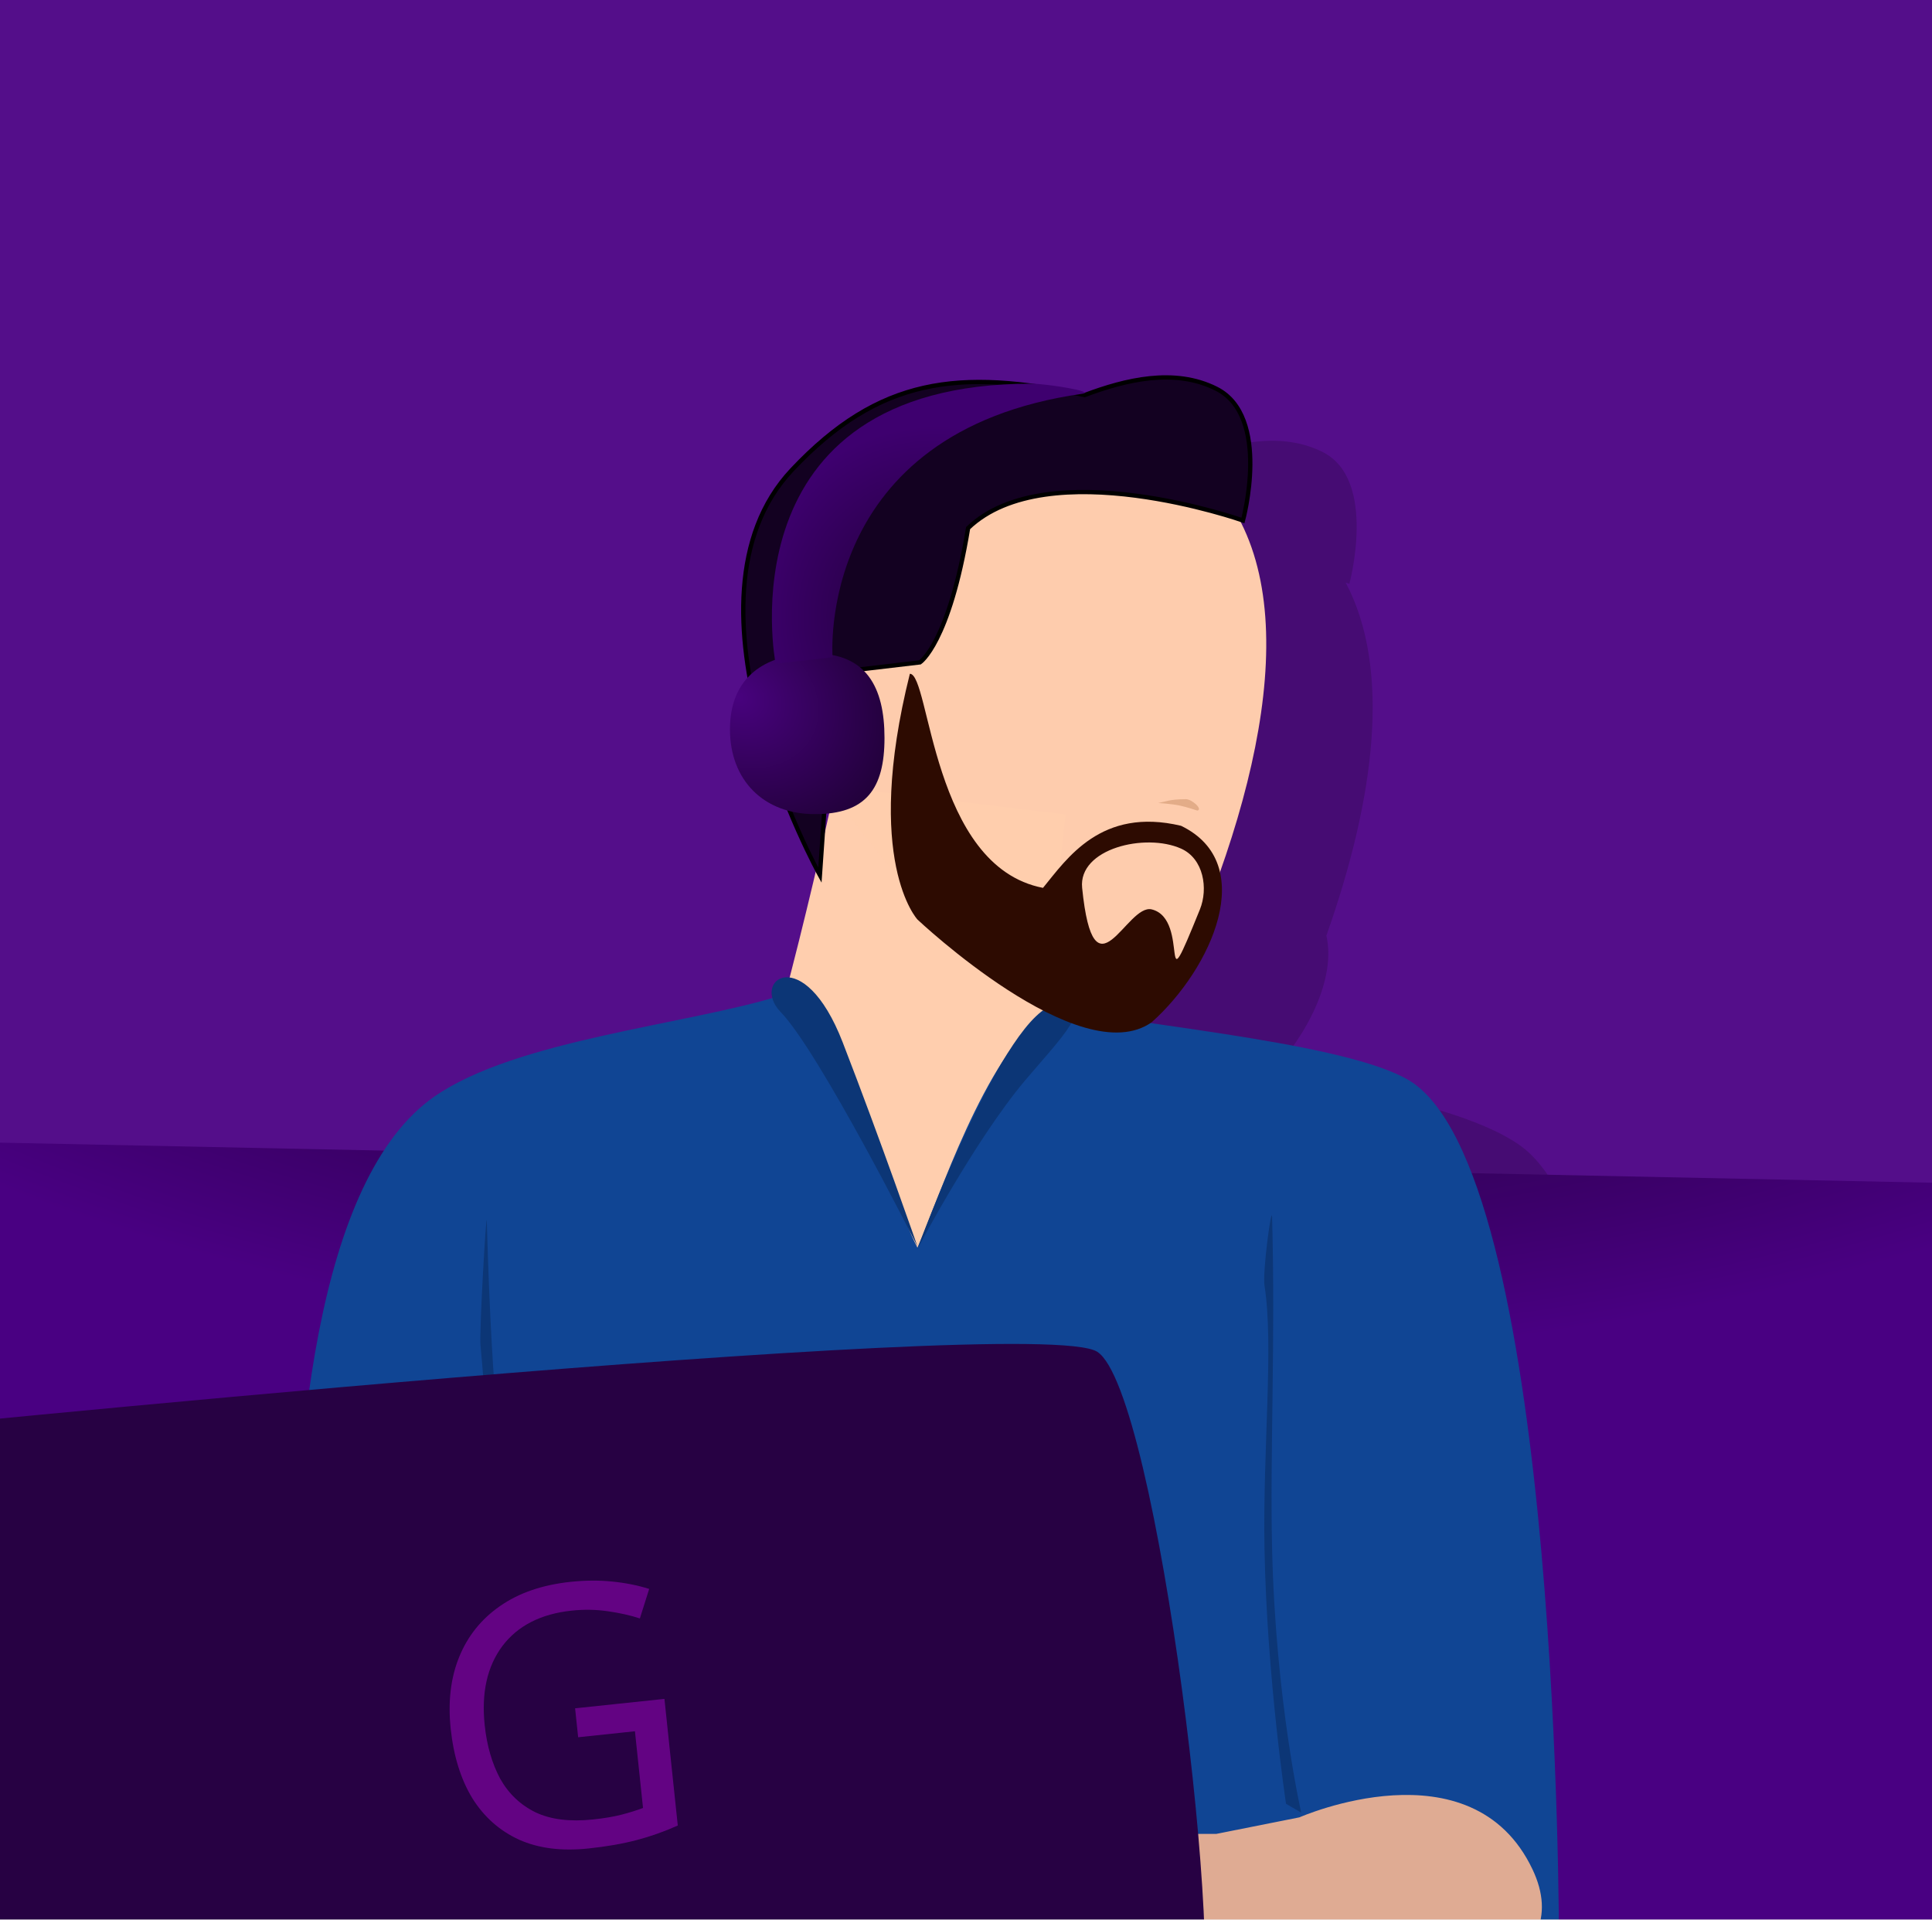
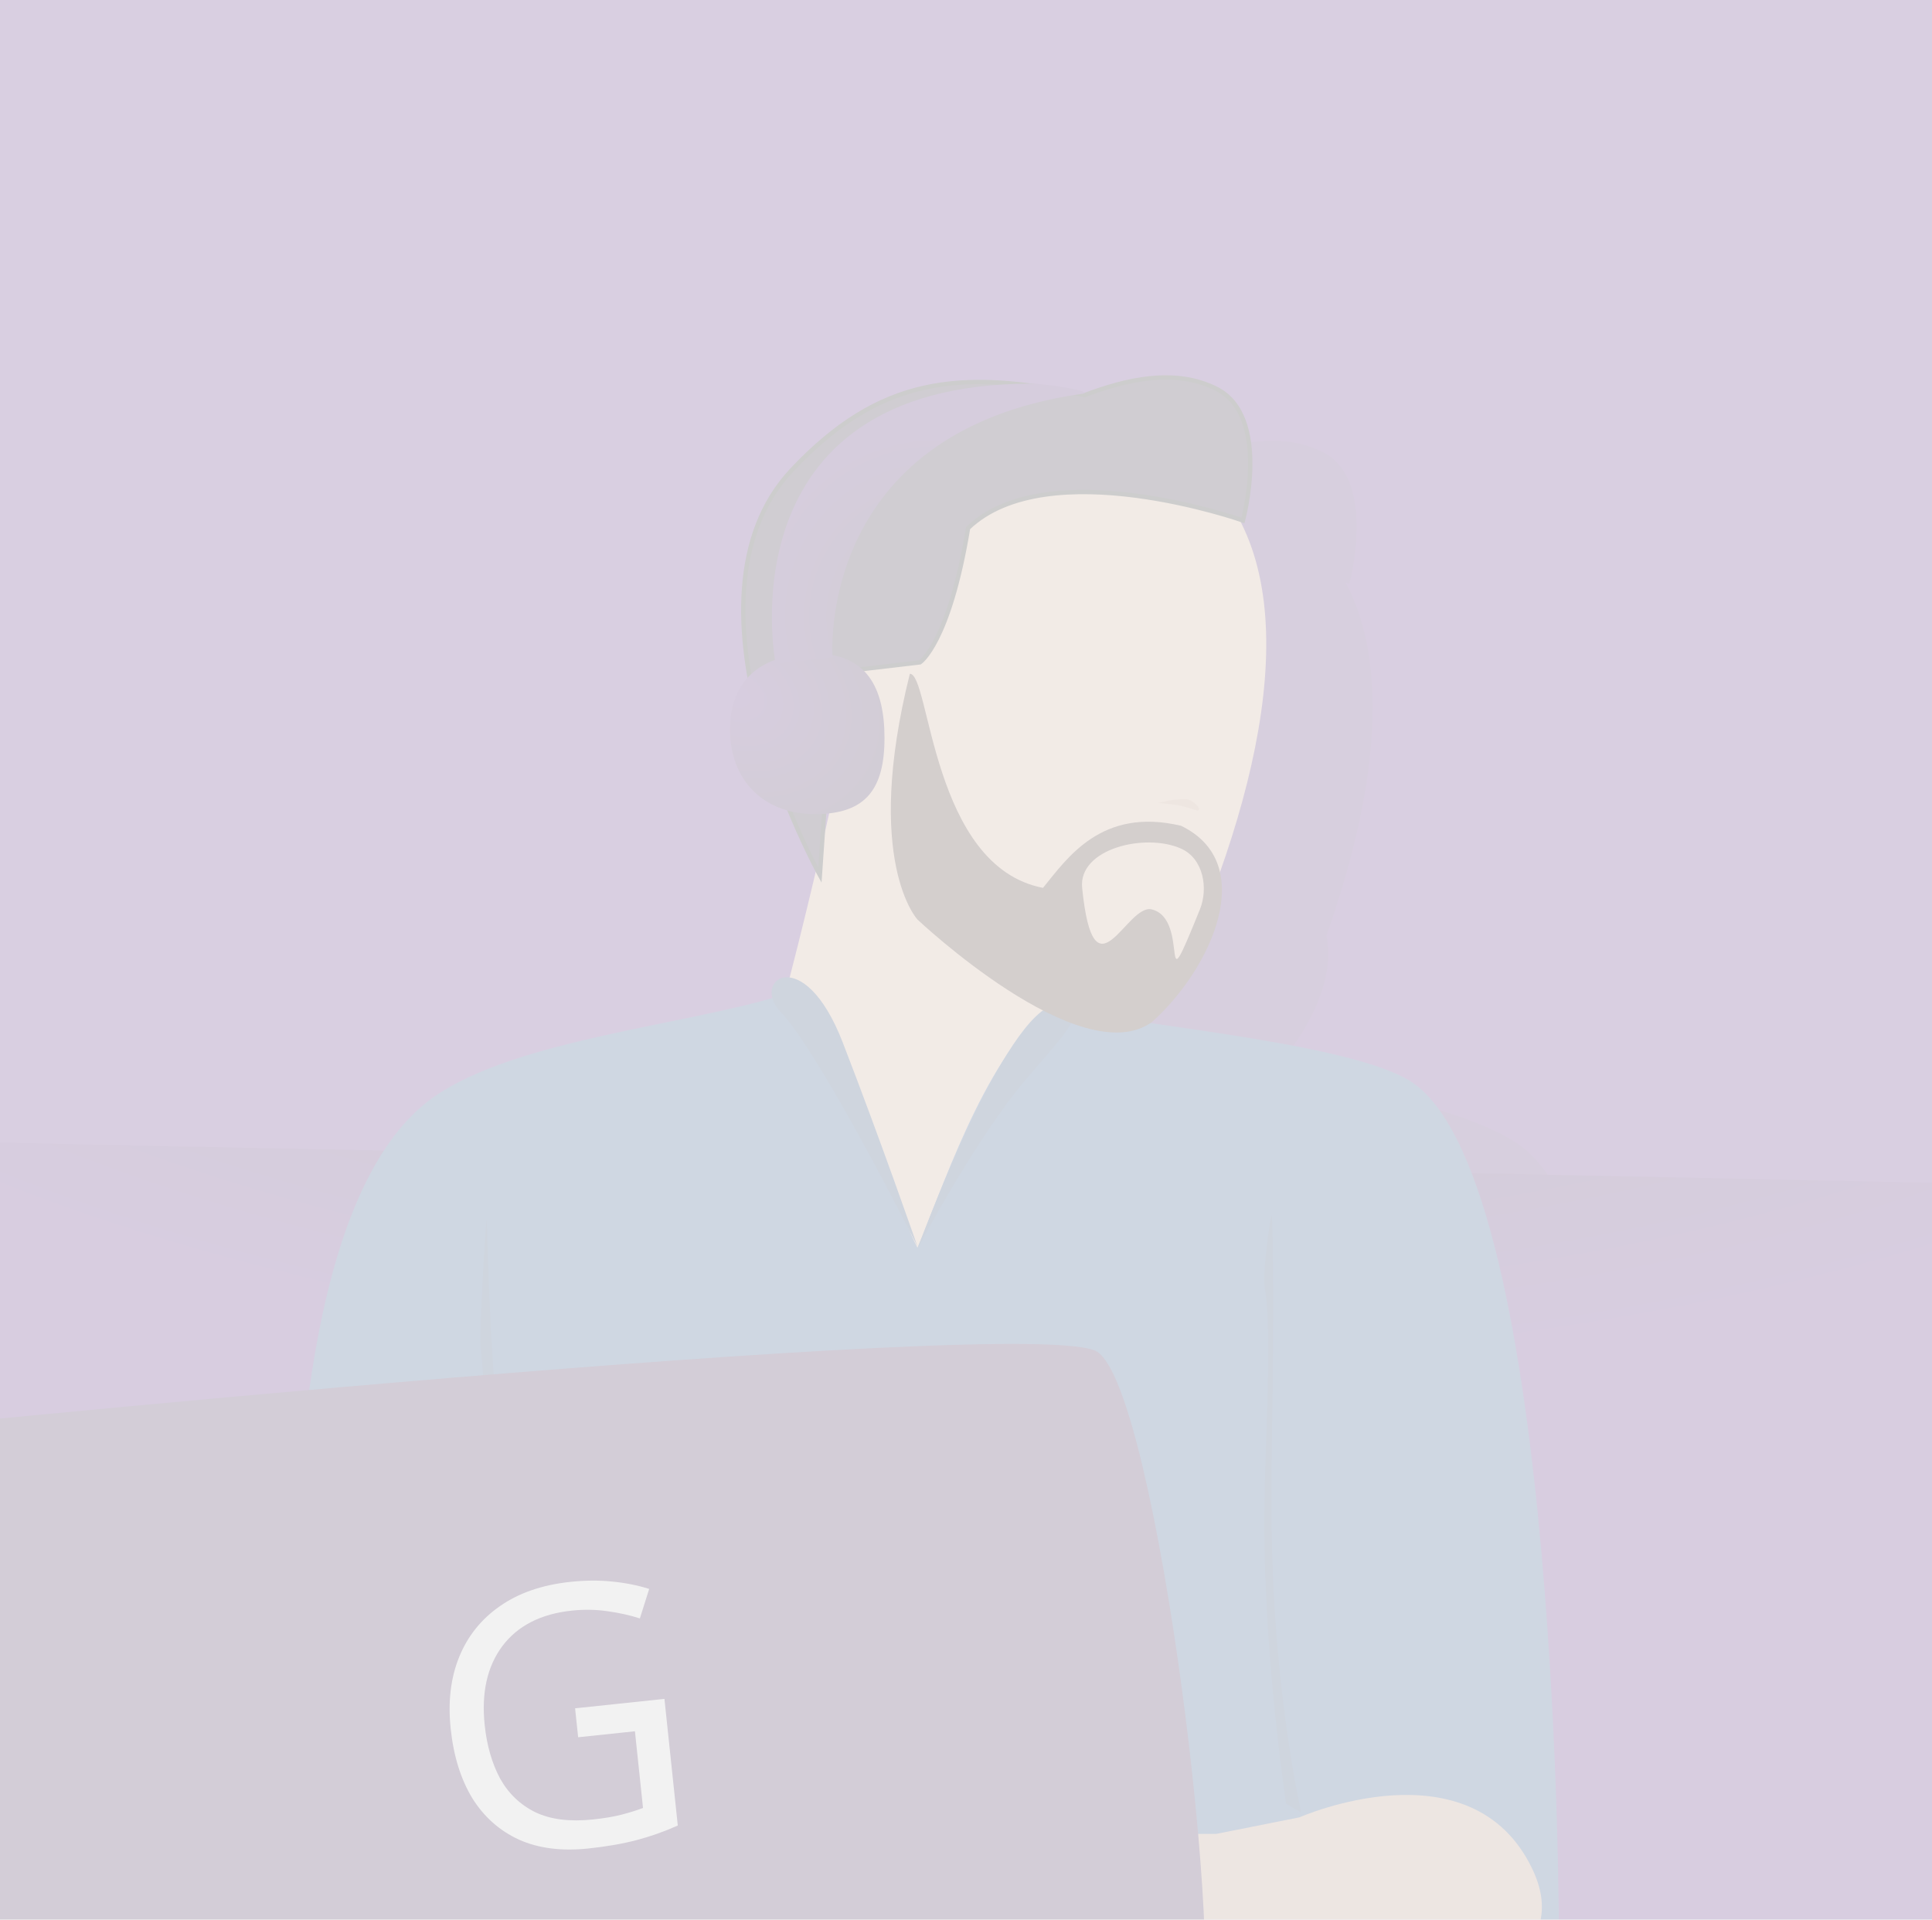
- <svg xmlns="http://www.w3.org/2000/svg" class="w-full h-full" width="450" height="447" viewBox="0 0 450 447" fill="none">
-   <mask id="mask0" mask-type="alpha" maskUnits="userSpaceOnUse" x="0" y="0" width="450" height="447">
-     <rect width="450" height="447" fill="#540E8A" />
+ <svg xmlns="http://www.w3.org/2000/svg" fill="none" height="447" viewBox="0 0 450 447" width="450">
+   <radialGradient id="a" cx="0" cy="0" gradientTransform="matrix(-3.456607 279.2426 -662.0593 -8.195306 230.192 160.49)" gradientUnits="userSpaceOnUse" r="1">
+     <stop offset=".318" stop-color="#2b014b" />
+     <stop offset=".546" stop-color="#490082" />
+   </radialGradient>
+   <radialGradient id="b" cx="0" cy="0" gradientTransform="matrix(34.51727 18.88122 -15.00812 27.43676 171.794 162.216)" gradientUnits="userSpaceOnUse" r="1">
+     <stop offset="0" stop-color="#48027e" />
+     <stop offset="1" stop-color="#210139" />
+   </radialGradient>
+   <radialGradient id="c" cx="0" cy="0" gradientTransform="matrix(-23.89654 -38.05746 37.47268 -23.52936 218.702 143.924)" gradientUnits="userSpaceOnUse" r="1">
+     <stop offset="0" stop-color="#1d0033" />
+     <stop offset="1" stop-color="#3e006f" />
+   </radialGradient>
+   <mask id="d" height="447" maskUnits="userSpaceOnUse" width="450" x="0" y="0">
+     <path d="m0 0h450v447h-450z" fill="#540e8a" />
  </mask>
-   <g mask="url(#mask0)">
-     <rect width="450" height="447" fill="#540E8A" />
-     <path fill-rule="evenodd" clip-rule="evenodd" d="M194.807 184.577C194.807 179.182 196.426 175.052 199.306 172.149C196.355 155.055 197.346 136.801 209.258 124.158C225.615 106.797 240.876 102.093 261.444 104.151C262.613 104.115 263.806 104.096 265.023 104.096C268.479 104.096 280.244 105.97 276.822 106.457C276.659 106.48 276.497 106.503 276.334 106.527C276.691 106.601 277.049 106.676 277.408 106.752C286.849 103.212 298.289 100.348 308.095 105.276C320.902 111.713 314.291 135.958 314.291 135.958C314.291 135.958 313.995 135.854 313.441 135.672C324.055 155.76 320.319 185.726 308.938 217.882C311.241 227.947 304.41 241.233 295.732 250.206C321.053 254.02 344.195 259.543 354.26 266.895C359.016 270.368 363.098 276.78 366.604 285.238H112.441C116.225 278.741 120.685 273.497 125.922 269.845C138.595 261.007 152.212 257.684 169.275 253.521C177.883 251.421 187.368 249.107 198.052 245.762C201.727 237.793 204.047 236.376 210.982 233.417C212.438 227.572 213.781 221.985 214.944 217.044C213.748 214.744 211.366 209.971 208.754 203.649C200.179 201.484 194.807 194.403 194.807 184.577Z" fill="#460C73" />
-     <rect x="-32.477" y="265.42" width="492.369" height="207.693" transform="rotate(1.1882 -32.4766 265.42)" fill="url(#paint0_radial)" />
-     <path d="M194.524 183.161L248.22 189.651L236.418 294.383C236.418 294.383 158.342 297.882 170.325 271.371C180.059 249.835 194.524 183.161 194.524 183.161Z" fill="#FFCEAE" />
-     <path d="M181.825 231.839C159.993 238.673 120.205 242.091 101.139 255.388C46.568 293.445 76.357 504.384 76.357 504.384L363.102 451.576C363.102 451.576 363.404 277.22 329.477 252.438C317.014 243.334 269.445 239.214 244.074 234.494C228.733 247.475 218.997 278.452 213.687 290.548C206.016 275.797 201.591 243.935 181.825 231.839Z" fill="#104594" />
-     <path d="M246.14 233.905C234.044 235.085 213.688 290.844 213.688 290.844C213.688 290.844 227.037 265.505 238.764 251.606C246.73 242.165 256.126 232.931 246.14 233.905Z" fill="#0C3676" />
-     <path d="M196.288 242.755C205.186 265.721 213.693 290.253 213.693 290.253C213.693 290.253 190.917 245.067 181.83 235.675C174.694 228.299 187.143 219.153 196.288 242.755Z" fill="#0C3676" />
-     <path d="M193.195 104.544C209.121 86.253 255.432 87.138 279.919 109.56C304.406 131.981 296.145 178.299 275.199 225.502C254.252 272.705 193.188 183.61 193.188 183.61C193.188 183.61 164.293 137.736 193.195 104.544Z" fill="#FFCEAE" fill-opacity="0.99" />
-     <path d="M194.213 156.61L190.972 203.812C190.972 203.812 155.57 140.088 184.477 109.407C204.793 87.843 223.42 85.805 252.627 92.001C262.067 88.46 273.507 85.597 283.313 90.525C296.121 96.962 289.509 121.207 289.509 121.207C289.509 121.207 244.074 105.191 225.49 122.977C221.065 149.824 214.28 154.249 214.28 154.249L194.213 156.61Z" fill="#130121" stroke="black" />
-     <path d="M206.016 171.839C206.016 183.734 201.684 189.593 189.79 189.593C177.895 189.593 170.023 181.721 170.023 169.827C170.023 157.932 177.895 152.185 189.79 152.185C201.684 152.185 206.016 159.945 206.016 171.839Z" fill="url(#paint1_radial)" />
-     <path d="M240.24 89.346C243.696 89.346 255.462 91.219 252.04 91.706C189.79 100.557 193.921 153.07 193.921 153.07L180.646 154.545C180.646 154.545 167.959 89.346 240.24 89.346Z" fill="url(#paint2_radial)" />
-     <path fill-rule="evenodd" clip-rule="evenodd" d="M211.924 156.905C216.648 156.905 216.944 201.748 242.934 206.762C248.507 199.978 256.472 187.882 275.091 192.306C293.35 201.158 282.139 225.645 268.277 238.036C251.568 249.902 213.699 214.139 213.699 214.139C213.699 214.139 201.005 200.568 211.924 156.905ZM268.277 211.779C277.507 214.086 269.453 236.56 279.484 211.779C281.443 206.938 280.369 199.978 275.091 197.618C266.77 193.897 251.126 197.618 252.051 206.762C254.771 233.635 262.377 210.304 268.277 211.779Z" fill="#2D0B01" />
-     <path d="M276.233 186.111C272.397 186.111 271.512 186.701 269.742 186.996C269.742 186.996 272.826 187.186 274.758 187.586C276.4 187.927 278.888 188.767 278.888 188.767C280.237 188.467 277.615 186.111 276.233 186.111Z" fill="#E3AC88" />
-     <path d="M111.912 313.264C111.608 310.053 113.295 281.128 113.385 284.352C114.655 330.08 117.221 341.586 117.221 341.586L113.385 345.126C113.385 345.126 113.976 335.096 111.912 313.264Z" fill="#0C3676" />
-     <path d="M356.943 435.311C342.783 405.514 302.66 423.215 302.66 423.215L283.312 427.065H230.504L236.109 476.923C236.109 476.923 378.344 480.34 356.943 435.311Z" fill="#DFAB93" />
-     <path d="M-33.832 333.685C-33.832 333.685 241.421 305.658 255.582 314.804C269.743 323.949 286.264 462.903 278.888 472.344C271.513 481.784 -3.445 490.34 -3.445 490.34L-33.832 333.685Z" fill="#270143" />
-     <g style="mix-blend-mode:soft-light">
-       <path d="M133.95 397.823L154.761 395.629L157.87 425.118C154.725 426.529 151.522 427.661 148.261 428.516C145.001 429.371 141.264 430.021 137.051 430.465C130.816 431.123 125.434 430.441 120.905 428.419C116.369 426.342 112.735 423.119 110.003 418.75C107.32 414.319 105.645 408.929 104.975 402.582C104.312 396.291 104.973 390.712 106.959 385.846C108.945 380.979 112.107 377.039 116.447 374.026C120.837 370.951 126.317 369.066 132.889 368.373C136.259 368.018 139.466 367.992 142.508 368.296C145.606 368.594 148.506 369.169 151.209 370.02L149.037 376.894C146.802 376.164 144.301 375.604 141.533 375.214C138.822 374.819 136.034 374.772 133.17 375.074C125.98 375.832 120.591 378.587 117.003 383.338C113.471 388.084 112.102 394.22 112.895 401.747C113.399 406.521 114.604 410.682 116.512 414.23C118.47 417.715 121.215 420.322 124.748 422.051C128.275 423.723 132.735 424.275 138.128 423.707C140.768 423.428 143 423.051 144.824 422.575C146.648 422.098 148.297 421.584 149.772 421.031L147.889 403.169L134.661 404.563L133.95 397.823Z" fill="white" />
-     </g>
-     <path d="M294.528 299.399C294.026 296.213 296.208 280.243 296.297 283.468C297.093 312.146 295.782 338.793 296.297 360.763C297.127 396.201 303.083 422.127 303.083 422.127L299.542 420.062C299.542 420.062 295.08 390.531 294.527 360.763C294.093 337.362 296.739 313.423 294.528 299.399Z" fill="#0C3676" />
+   <g mask="url(#d)">
+     <path d="m0 0h450v447h-450z" fill="#540e8a" />
+     <path clip-rule="evenodd" d="m194.807 184.577c0-5.395 1.619-9.525 4.499-12.428-2.951-17.094-1.96-35.348 9.952-47.991 16.357-17.361 31.618-22.065 52.186-20.007 1.169-.036 2.362-.055 3.579-.055 3.456 0 15.221 1.874 11.799 2.361-.163.023-.325.046-.488.07.357.074.715.149 1.074.225 9.441-3.54 20.881-6.404 30.687-1.476 12.807 6.437 6.196 30.682 6.196 30.682s-.296-.104-.85-.286c10.614 20.088 6.878 50.054-4.503 82.21 2.303 10.065-4.528 23.351-13.206 32.324 25.321 3.814 48.463 9.337 58.528 16.689 4.756 3.473 8.838 9.885 12.344 18.343h-254.163c3.784-6.497 8.244-11.741 13.481-15.393 12.673-8.838 26.29-12.161 43.353-16.324 8.608-2.1 18.093-4.414 28.777-7.759 3.675-7.969 5.995-9.386 12.93-12.345 1.456-5.845 2.799-11.432 3.962-16.373-1.196-2.3-3.578-7.073-6.19-13.395-8.575-2.165-13.947-9.246-13.947-19.072z" fill="#460c73" fill-rule="evenodd" />
+     <path d="m-32.477 265.42h492.369v207.693h-492.369z" fill="url(#a)" transform="matrix(.999785 .02073652 -.02073652 .999785 5.496903 .730523)" />
+     <path d="m194.524 183.161 53.696 6.49-11.802 104.732s-78.076 3.499-66.093-23.012c9.734-21.536 24.199-88.21 24.199-88.21z" fill="#ffceae" />
+     <path d="m181.825 231.839c-21.832 6.834-61.62 10.252-80.686 23.549-54.571 38.057-24.782 248.996-24.782 248.996l286.745-52.808s.302-174.356-33.625-199.138c-12.463-9.104-60.032-13.224-85.403-17.944-15.341 12.981-25.077 43.958-30.387 56.054-7.671-14.751-12.096-46.613-31.862-58.709z" fill="#104594" />
+     <path d="m246.14 233.905c-12.096 1.18-32.452 56.939-32.452 56.939s13.349-25.339 25.076-39.238c7.966-9.441 17.362-18.675 7.376-17.701z" fill="#0c3676" />
+     <path d="m196.288 242.755c8.898 22.966 17.405 47.498 17.405 47.498s-22.776-45.186-31.863-54.578c-7.136-7.376 5.313-16.522 14.458 7.08z" fill="#0c3676" />
+     <path d="m193.195 104.544c15.926-18.291 62.237-17.406 86.724 5.016 24.487 22.421 16.226 68.739-4.72 115.942-20.947 47.203-82.011-41.892-82.011-41.892s-28.895-45.874.007-79.066z" fill="#ffceae" fill-opacity=".99" />
+     <path d="m194.213 156.61-3.241 47.202s-35.402-63.724-6.495-94.405c20.316-21.564 38.943-23.602 68.15-17.406 9.44-3.54 20.88-6.404 30.686-1.476 12.808 6.437 6.196 30.682 6.196 30.682s-45.435-16.016-64.019 1.77c-4.425 26.847-11.21 31.272-11.21 31.272z" fill="#130121" stroke="#000" />
+     <path d="m206.016 171.839c0 11.895-4.332 17.754-16.226 17.754-11.895 0-19.767-7.872-19.767-19.766 0-11.895 7.872-17.642 19.767-17.642 11.894 0 16.226 7.76 16.226 19.654z" fill="url(#b)" />
+     <path d="m240.24 89.346c3.456 0 15.222 1.874 11.8 2.36-62.25 8.851-58.119 61.364-58.119 61.364l-13.275 1.475s-12.687-65.199 59.594-65.199z" fill="url(#c)" />
+     <path clip-rule="evenodd" d="m211.924 156.905c4.724 0 5.02 44.843 31.01 49.857 5.573-6.784 13.538-18.88 32.157-14.456 18.259 8.852 7.048 33.339-6.814 45.73-16.709 11.866-54.578-23.897-54.578-23.897s-12.694-13.571-1.775-57.234zm56.353 54.874c9.23 2.307 1.176 24.781 11.207 0 1.959-4.841.885-11.801-4.393-14.161-8.321-3.721-23.965 0-23.04 9.144 2.72 26.873 10.326 3.542 16.226 5.017z" fill="#2d0b01" fill-rule="evenodd" />
+     <path d="m276.233 186.111c-3.836 0-4.721.59-6.491.885 0 0 3.084.19 5.016.59 1.642.341 4.13 1.181 4.13 1.181 1.349-.3-1.273-2.656-2.655-2.656z" fill="#e3ac88" />
+     <path d="m111.912 313.264c-.304-3.211 1.383-32.136 1.473-28.912 1.27 45.728 3.836 57.234 3.836 57.234l-3.836 3.54s.591-10.03-1.473-31.862z" fill="#0c3676" />
+     <path d="m356.943 435.311c-14.16-29.797-54.283-12.096-54.283-12.096l-19.348 3.85h-52.808l5.605 49.858s142.235 3.417 120.834-41.612z" fill="#dfab93" />
+     <path d="m-33.832 333.685s275.253-28.027 289.414-18.881c14.161 9.145 30.682 148.099 23.306 157.54-7.375 9.44-282.333 17.996-282.333 17.996z" fill="#270143" />
+     <path d="m133.95 397.823 20.811-2.194 3.109 29.489c-3.145 1.411-6.348 2.543-9.609 3.398-3.26.855-6.997 1.505-11.21 1.949-6.235.658-11.617-.024-16.146-2.046-4.536-2.077-8.17-5.3-10.902-9.669-2.683-4.431-4.358-9.821-5.028-16.168-.663-6.291-.002-11.87 1.984-16.736 1.986-4.867 5.148-8.807 9.488-11.82 4.39-3.075 9.87-4.96 16.442-5.653 3.37-.355 6.577-.381 9.619-.077 3.098.298 5.998.873 8.701 1.724l-2.172 6.874c-2.235-.73-4.736-1.29-7.504-1.68-2.711-.395-5.499-.442-8.363-.14-7.19.758-12.579 3.513-16.167 8.264-3.532 4.746-4.901 10.882-4.108 18.409.504 4.774 1.709 8.935 3.617 12.483 1.958 3.485 4.703 6.092 8.236 7.821 3.527 1.672 7.987 2.224 13.38 1.656 2.64-.279 4.872-.656 6.696-1.132 1.824-.477 3.473-.991 4.948-1.544l-1.883-17.862-13.228 1.394z" fill="#fff" />
+     <path d="m294.528 299.399c-.502-3.186 1.68-19.156 1.769-15.931.796 28.678-.515 55.325 0 77.295.83 35.438 6.786 61.364 6.786 61.364l-3.541-2.065s-4.462-29.531-5.015-59.299c-.434-23.401 2.212-47.34.001-61.364z" fill="#0c3676" />
  </g>
-   <defs>
-     <radialGradient id="paint0_radial" cx="0" cy="0" r="1" gradientUnits="userSpaceOnUse" gradientTransform="translate(230.192 160.49) rotate(90.7092) scale(279.264 662.11)">
-       <stop offset="0.318" stop-color="#2B014B" />
-       <stop offset="0.546" stop-color="#490082" />
-     </radialGradient>
-     <radialGradient id="paint1_radial" cx="0" cy="0" r="1" gradientUnits="userSpaceOnUse" gradientTransform="translate(171.794 162.216) rotate(28.679) scale(39.3439 31.2733)">
-       <stop stop-color="#48027E" />
-       <stop offset="1" stop-color="#210139" />
-     </radialGradient>
-     <radialGradient id="paint2_radial" cx="0" cy="0" r="1" gradientUnits="userSpaceOnUse" gradientTransform="translate(218.702 143.924) rotate(-122.125) scale(44.9379 44.2474)">
-       <stop stop-color="#1D0033" />
-       <stop offset="1" stop-color="#3E006F" />
-     </radialGradient>
-   </defs>
</svg>
